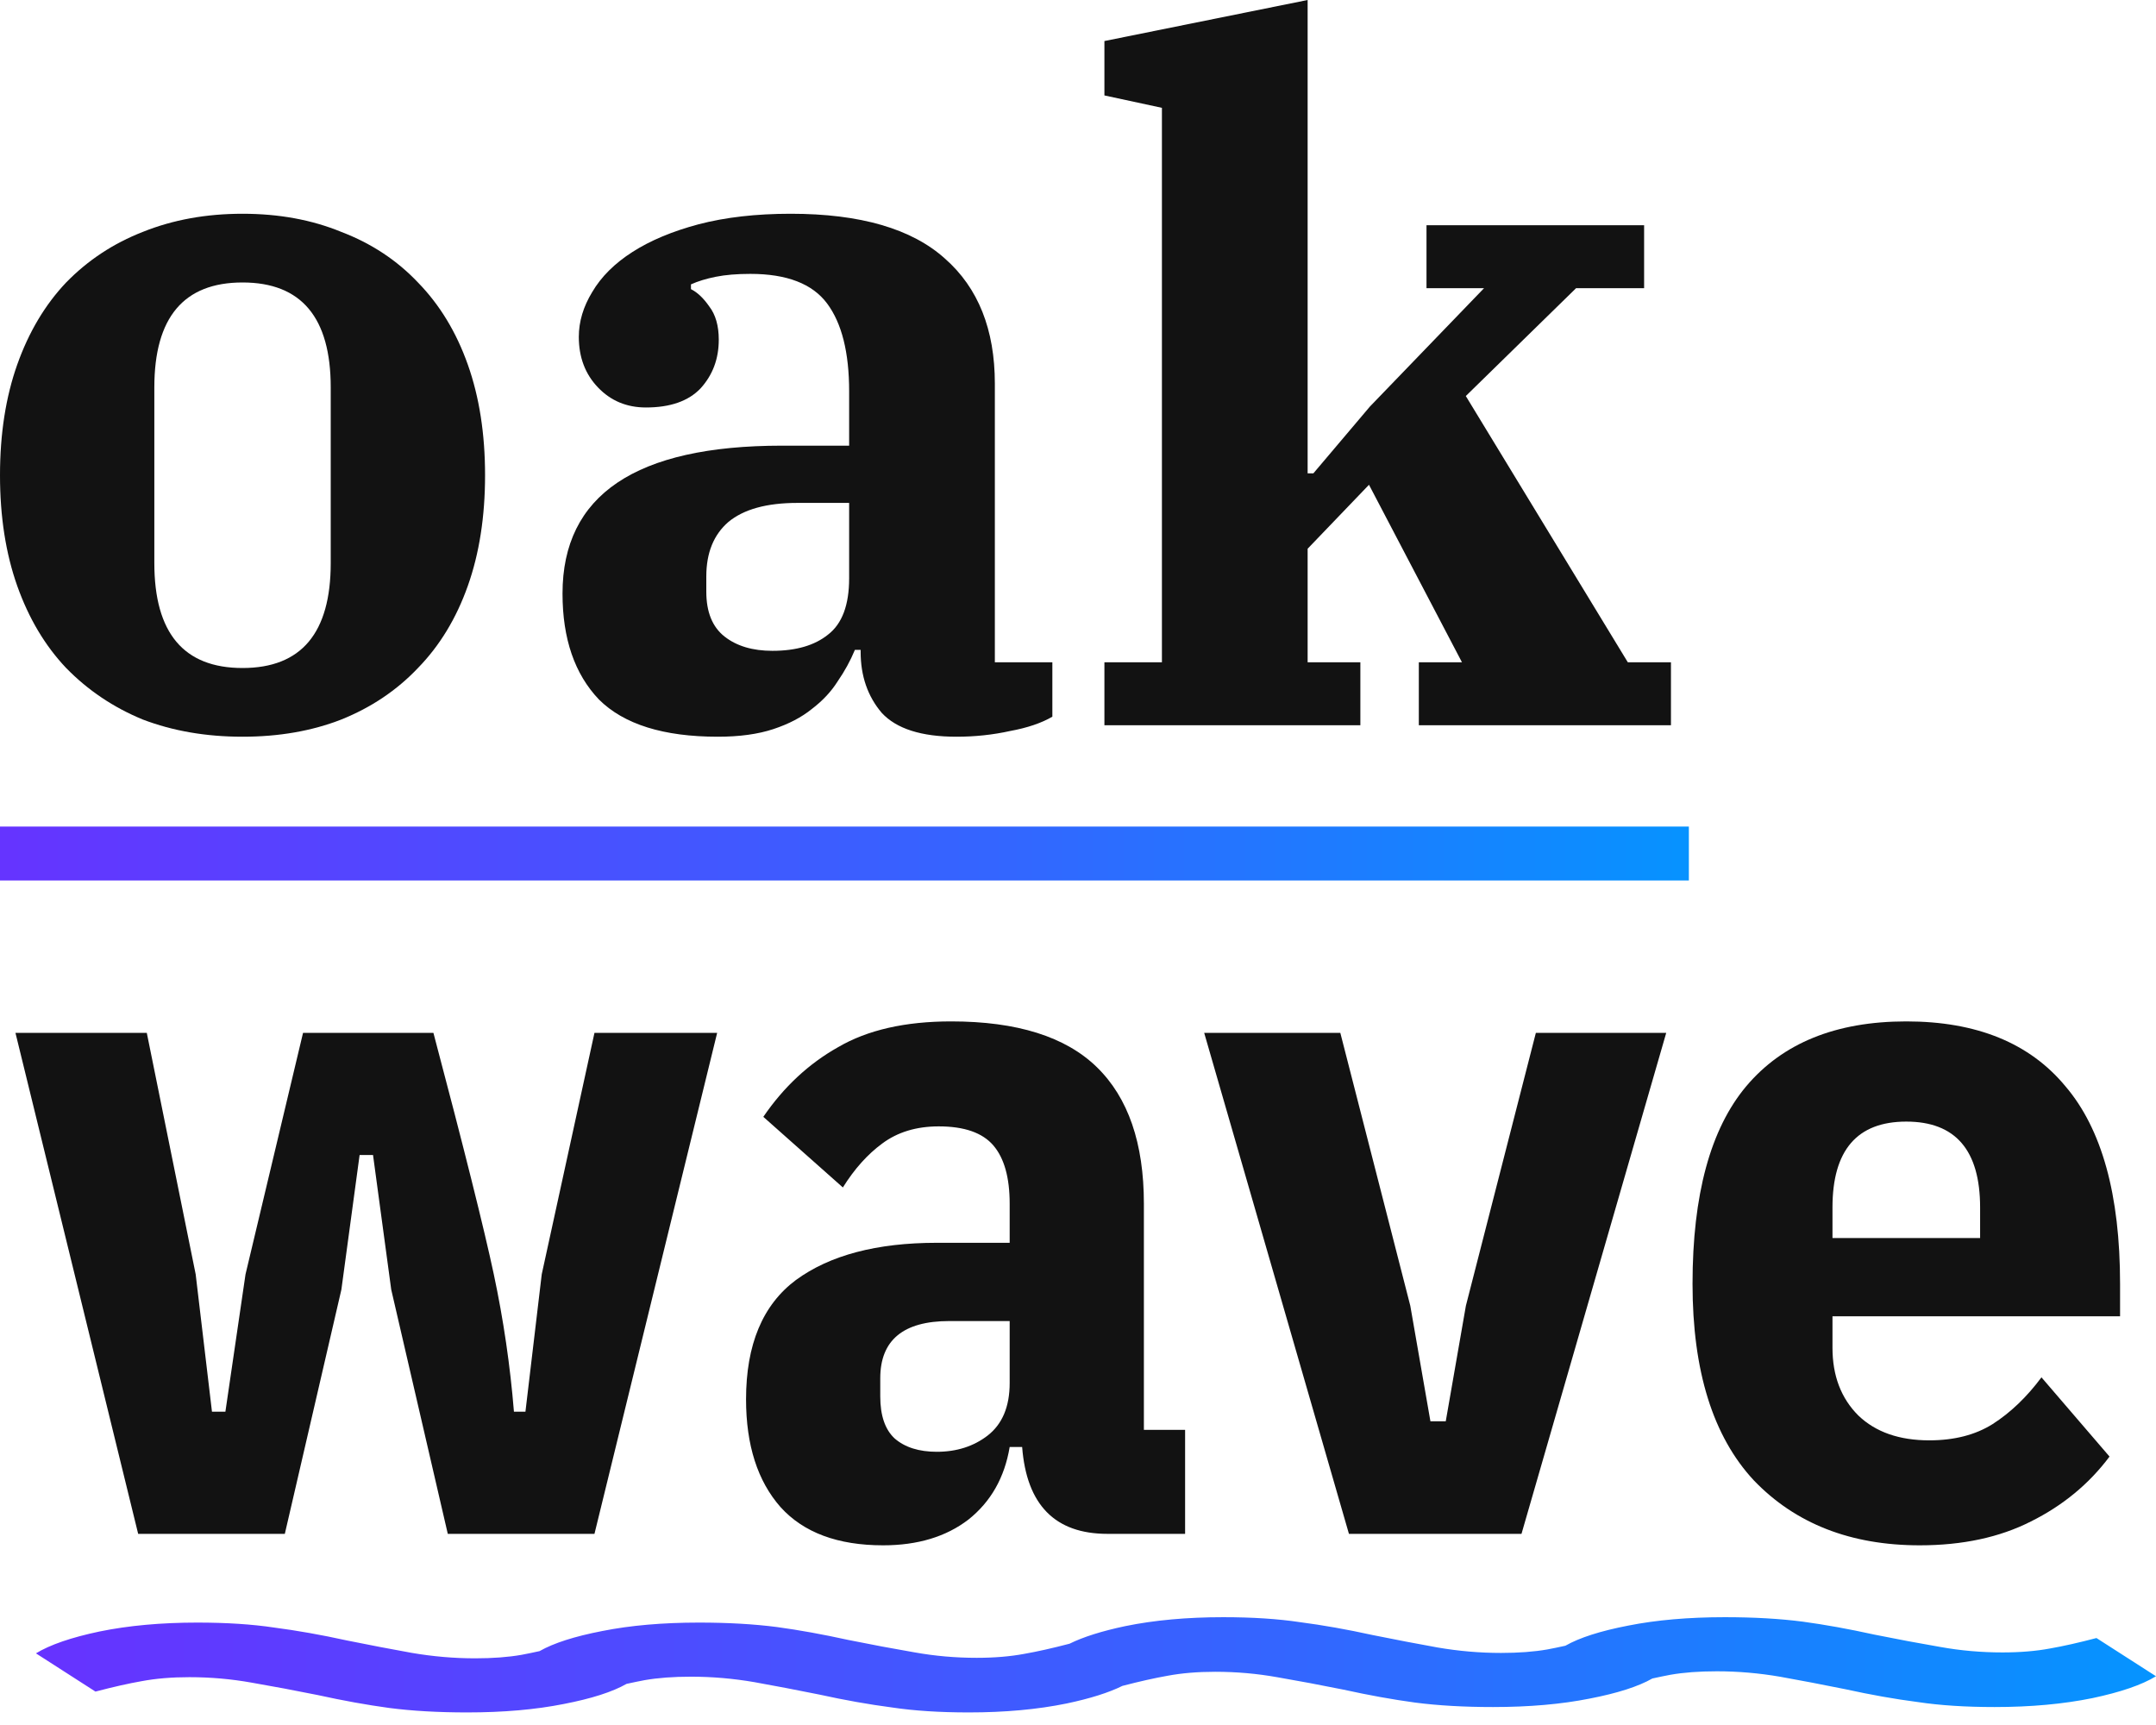
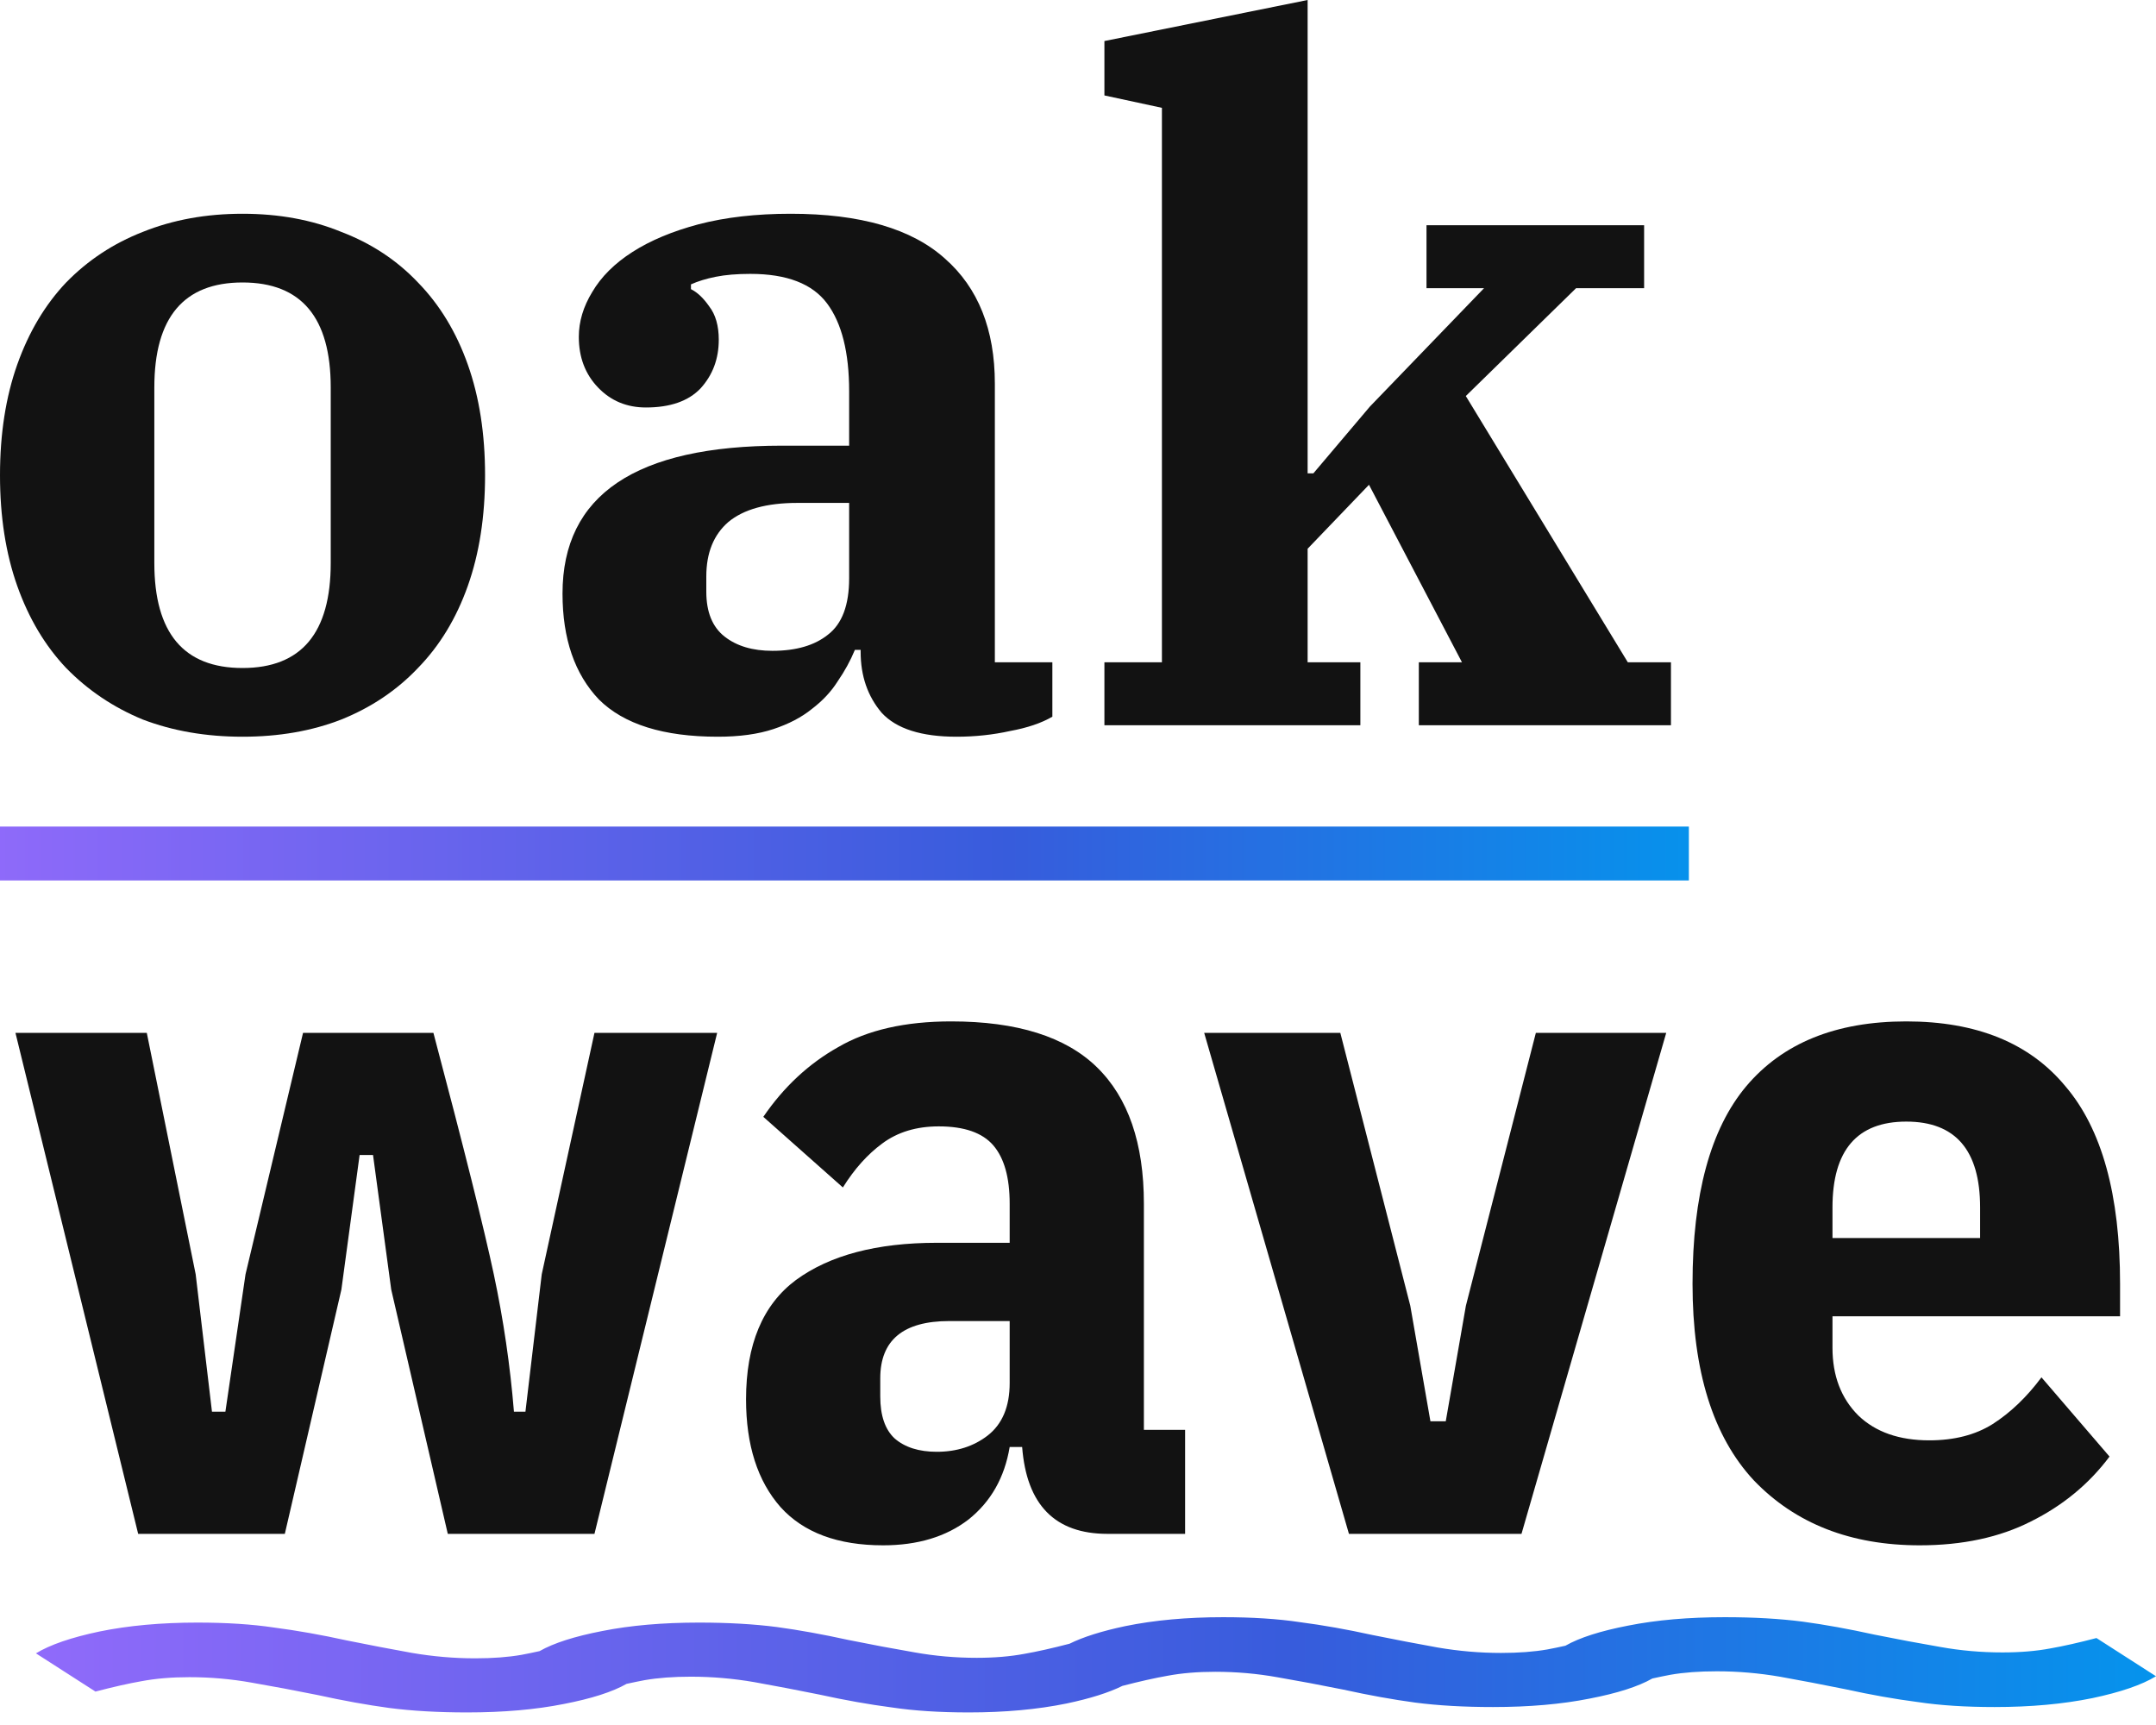
<svg xmlns="http://www.w3.org/2000/svg" width="120px" height="96px" viewBox="0 0 120 96" version="1.1">
  <defs>
    <linearGradient x1="0%" y1="0%" x2="105%" y2="0%" id="linearGradient-1">
-       <stop stop-color="#6633FF" offset="0%" />
-       <stop stop-color="#3366FF" offset="56.771%" />
-       <stop stop-color="#0099FF" offset="100%" />
+       <stop stop-color="#8F6AFA" offset="0%" />
+       <stop stop-color="#375CDC" offset="56.771%" />
+       <stop stop-color="#0099EE" offset="100%" />
    </linearGradient>
    <linearGradient x1="0%" y1="0%" x2="105%" y2="0%" id="linearGradient-2">
-       <stop stop-color="#6633FF" offset="0%" />
-       <stop stop-color="#3366FF" offset="56.771%" />
-       <stop stop-color="#0099FF" offset="100%" />
+       <stop stop-color="#8F6AFA" offset="0%" />
+       <stop stop-color="#375CDC" offset="56.771%" />
+       <stop stop-color="#0099EE" offset="100%" />
    </linearGradient>
  </defs>
  <g id="🧬-Symbols" stroke="none" stroke-width="1" fill="none" fill-rule="evenodd">
    <g id="Brand/Logotype_Vertical/On-Light" transform="translate(-33, -9)">
      <g id="stackedonwhitebg" transform="translate(33, 9)">
        <path d="M13.499,37.176 C16.771,37.176 18.408,35.229 18.408,31.334 L18.408,21.562 C18.408,17.668 16.771,15.72 13.499,15.72 C10.226,15.72 8.59,17.668 8.59,21.562 L8.59,31.334 C8.59,35.229 10.226,37.176 13.499,37.176 Z M13.499,41 C11.471,41 9.622,40.681 7.95,40.044 C6.314,39.371 4.891,38.415 3.682,37.176 C2.508,35.937 1.601,34.414 0.96,32.609 C0.32,30.803 0,28.75 0,26.448 C0,24.147 0.32,22.093 0.96,20.288 C1.601,18.482 2.508,16.959 3.682,15.72 C4.891,14.481 6.314,13.543 7.95,12.905 C9.622,12.233 11.471,11.896 13.499,11.896 C15.526,11.896 17.358,12.233 18.994,12.905 C20.666,13.543 22.089,14.481 23.263,15.72 C24.472,16.959 25.397,18.482 26.037,20.288 C26.678,22.093 26.998,24.147 26.998,26.448 C26.998,28.75 26.678,30.803 26.037,32.609 C25.397,34.414 24.472,35.937 23.263,37.176 C22.089,38.415 20.666,39.371 18.994,40.044 C17.358,40.681 15.526,41 13.499,41 Z" id="Shape" fill="#121212" fill-rule="nonzero" />
        <path d="M39.952,41 C36.929,41 34.723,40.31 33.336,38.929 C31.985,37.513 31.309,35.547 31.309,33.034 C31.309,27.546 35.382,24.802 43.527,24.802 L47.262,24.802 L47.262,21.775 C47.262,19.615 46.853,17.986 46.035,16.889 C45.217,15.791 43.794,15.242 41.766,15.242 C41.019,15.242 40.379,15.295 39.846,15.402 C39.312,15.508 38.85,15.649 38.458,15.826 L38.458,16.092 C38.814,16.269 39.152,16.588 39.472,17.048 C39.828,17.508 40.006,18.128 40.006,18.907 C40.006,19.969 39.668,20.872 38.992,21.615 C38.316,22.323 37.302,22.677 35.951,22.677 C34.883,22.677 33.994,22.306 33.283,21.562 C32.571,20.819 32.216,19.88 32.216,18.747 C32.216,17.898 32.465,17.066 32.963,16.251 C33.461,15.402 34.208,14.658 35.204,14.021 C36.2,13.383 37.427,12.87 38.885,12.481 C40.379,12.091 42.087,11.896 44.007,11.896 C47.884,11.896 50.748,12.728 52.597,14.393 C54.447,16.021 55.372,18.34 55.372,21.35 L55.372,36.858 L58.573,36.858 L58.573,39.885 C57.968,40.239 57.186,40.504 56.226,40.681 C55.265,40.894 54.269,41 53.238,41 C51.281,41 49.894,40.557 49.076,39.672 C48.293,38.752 47.902,37.619 47.902,36.273 L47.902,36.167 L47.582,36.167 C47.333,36.769 47.013,37.353 46.622,37.92 C46.266,38.486 45.786,39 45.181,39.46 C44.612,39.92 43.901,40.292 43.047,40.575 C42.193,40.858 41.162,41 39.952,41 Z M42.993,36.22 C44.31,36.22 45.341,35.919 46.088,35.317 C46.871,34.715 47.262,33.671 47.262,32.184 L47.262,27.988 L44.381,27.988 C42.673,27.988 41.393,28.342 40.539,29.05 C39.721,29.759 39.312,30.768 39.312,32.078 L39.312,32.928 C39.312,34.06 39.65,34.892 40.326,35.424 C41.002,35.955 41.891,36.22 42.993,36.22 Z" id="Shape" fill="#121212" fill-rule="nonzero" />
        <polygon id="Path" fill="#121212" fill-rule="nonzero" points="61.47 36.858 64.671 36.858 64.671 6.001 61.47 5.311 61.47 2.284 72.781 0 72.781 26.342 73.101 26.342 76.249 22.624 82.599 16.039 79.397 16.039 79.397 12.534 91.509 12.534 91.509 16.039 87.721 16.039 81.585 22.04 90.602 36.858 93.003 36.858 93.003 40.363 78.97 40.363 78.97 36.858 81.371 36.858 76.196 26.979 72.781 30.538 72.781 36.858 75.716 36.858 75.716 40.363 61.47 40.363" />
        <g id="Group-3" transform="translate(0.8602, 56.8433)">
          <g id="Group-2" fill="#121212" fill-rule="nonzero">
            <path d="M0,0.637 L7.31,0.637 L10.031,14.074 L10.938,21.721 L11.685,21.721 L12.805,14.074 L16.007,0.637 L23.263,0.637 C24.965,7.062 26.085,11.541 26.624,14.074 C27.162,16.606 27.536,19.156 27.745,21.721 L28.385,21.721 L29.292,14.074 L32.227,0.637 L39.056,0.637 L32.227,28.519 L24.063,28.519 L20.915,14.924 L19.902,7.435 L19.155,7.435 L18.141,14.924 L14.993,28.519 L6.83,28.519 L0,0.637 Z" id="Path" />
            <path d="M60.779,28.519 C57.863,28.519 56.28,26.908 56.031,23.686 L55.337,23.686 C55.053,25.386 54.288,26.731 53.043,27.723 C51.798,28.679 50.215,29.157 48.294,29.157 C45.769,29.157 43.866,28.449 42.585,27.032 C41.305,25.581 40.664,23.58 40.664,21.031 C40.664,17.986 41.589,15.773 43.439,14.393 C45.324,13.012 47.939,12.321 51.282,12.321 L55.337,12.321 L55.337,10.144 C55.337,8.692 55.035,7.612 54.43,6.904 C53.825,6.196 52.812,5.842 51.389,5.842 C50.144,5.842 49.095,6.161 48.241,6.798 C47.423,7.4 46.694,8.214 46.053,9.241 L41.625,5.311 C42.763,3.647 44.15,2.354 45.787,1.434 C47.423,0.478 49.521,0 52.082,0 C55.746,0 58.45,0.85 60.192,2.549 C61.935,4.249 62.807,6.78 62.807,10.144 L62.807,22.73 L65.101,22.73 L65.101,28.519 L60.779,28.519 Z M51.282,23.952 C52.385,23.952 53.327,23.651 54.11,23.049 C54.928,22.412 55.337,21.438 55.337,20.128 L55.337,16.676 L51.976,16.676 C49.415,16.676 48.134,17.738 48.134,19.863 L48.134,20.872 C48.134,21.934 48.401,22.713 48.934,23.209 C49.504,23.704 50.286,23.952 51.282,23.952 Z" id="Shape" />
            <polygon id="Path" points="74.22 28.519 66.163 0.637 73.74 0.637 77.635 15.826 78.755 22.253 79.609 22.253 80.729 15.826 84.624 0.637 91.88 0.637 83.824 28.519" />
            <path d="M105.989,29.157 C102.147,29.157 99.07,27.953 96.758,25.545 C94.482,23.102 93.344,19.456 93.344,14.605 C93.344,9.648 94.34,5.984 96.331,3.611 C98.359,1.204 101.329,0 105.242,0 C109.154,0 112.107,1.204 114.099,3.611 C116.126,5.984 117.14,9.648 117.14,14.605 L117.14,16.411 L101.133,16.411 L101.133,18.163 C101.133,19.721 101.614,20.978 102.574,21.934 C103.534,22.855 104.85,23.315 106.522,23.315 C107.91,23.315 109.083,23.014 110.044,22.412 C111.04,21.775 111.947,20.907 112.765,19.809 L116.553,24.218 C115.415,25.74 113.956,26.944 112.178,27.829 C110.435,28.714 108.372,29.157 105.989,29.157 Z M105.242,5.576 C102.503,5.576 101.133,7.17 101.133,10.356 L101.133,12.056 L109.35,12.056 L109.35,10.356 C109.35,7.17 107.981,5.576 105.242,5.576 Z" id="Shape" />
          </g>
          <path d="M77.898,37.908 C79.174,38.074 80.622,38.157 82.242,38.157 C84.255,38.157 86.047,38 87.617,37.687 C89.16,37.389 90.323,37.016 91.109,36.568 C91.461,36.49 91.796,36.421 92.115,36.361 C92.852,36.232 93.711,36.168 94.692,36.168 C95.871,36.168 97.049,36.269 98.227,36.472 C99.356,36.674 100.559,36.904 101.835,37.162 C103.258,37.475 104.609,37.715 105.886,37.88 C107.112,38.065 108.536,38.157 110.156,38.157 C112.168,38.157 113.985,37.991 115.605,37.66 C117.176,37.328 118.354,36.923 119.14,36.444 L115.826,34.317 C114.844,34.575 113.985,34.768 113.249,34.897 C112.463,35.044 111.58,35.118 110.598,35.118 C109.419,35.118 108.266,35.017 107.137,34.814 C105.959,34.612 104.731,34.381 103.455,34.124 C102.032,33.81 100.706,33.571 99.478,33.405 C98.202,33.24 96.754,33.157 95.134,33.157 C93.122,33.157 91.33,33.313 89.759,33.626 C88.217,33.924 87.053,34.297 86.267,34.745 C85.916,34.823 85.58,34.892 85.261,34.952 C84.524,35.081 83.665,35.146 82.684,35.146 C81.506,35.146 80.327,35.044 79.149,34.842 C78.02,34.639 76.817,34.409 75.541,34.151 C74.118,33.838 72.768,33.599 71.491,33.433 C70.264,33.249 68.84,33.157 67.22,33.157 C65.208,33.157 63.391,33.322 61.771,33.654 C60.466,33.929 59.432,34.256 58.668,34.633 C57.711,34.883 56.873,35.071 56.153,35.197 C55.367,35.344 54.483,35.418 53.502,35.418 C52.323,35.418 51.17,35.317 50.04,35.114 C48.863,34.912 47.635,34.681 46.359,34.424 C44.934,34.111 43.609,33.871 42.382,33.705 C41.106,33.54 39.657,33.457 38.038,33.457 C36.024,33.457 34.233,33.613 32.662,33.926 C31.12,34.224 29.957,34.597 29.171,35.045 C28.819,35.123 28.484,35.192 28.165,35.252 C27.428,35.381 26.569,35.446 25.588,35.446 C24.409,35.446 23.231,35.344 22.053,35.142 C20.923,34.939 19.721,34.709 18.444,34.451 C17.021,34.138 15.67,33.899 14.394,33.733 C13.168,33.549 11.743,33.457 10.123,33.457 C8.111,33.457 6.295,33.622 4.675,33.954 C3.103,34.285 1.925,34.691 1.14,35.169 L4.453,37.297 C5.435,37.039 6.295,36.845 7.03,36.716 C7.816,36.569 8.7,36.495 9.681,36.495 C10.86,36.495 12.013,36.597 13.143,36.799 C14.321,37.002 15.548,37.232 16.824,37.49 C18.248,37.803 19.574,38.042 20.801,38.208 C22.078,38.374 23.526,38.457 25.146,38.457 C27.158,38.457 28.95,38.3 30.521,37.987 C32.063,37.689 33.226,37.316 34.012,36.868 C34.364,36.79 34.699,36.721 35.018,36.661 C35.755,36.532 36.614,36.468 37.596,36.468 C38.774,36.468 39.952,36.569 41.13,36.772 C42.26,36.974 43.462,37.204 44.739,37.462 C46.162,37.775 47.512,38.015 48.789,38.181 C50.016,38.365 51.44,38.457 53.06,38.457 C55.072,38.457 56.889,38.291 58.509,37.959 C59.814,37.684 60.848,37.358 61.612,36.98 C62.568,36.731 63.407,36.543 64.127,36.416 C64.913,36.269 65.797,36.195 66.778,36.195 C67.957,36.195 69.11,36.297 70.239,36.499 C71.417,36.702 72.645,36.932 73.921,37.19 C75.345,37.503 76.67,37.742 77.898,37.908 Z" id="Path" fill="url(#linearGradient-1)" />
        </g>
        <polygon id="Shape" fill="url(#linearGradient-2)" points="0 46 0 49 94 49 94 46" />
      </g>
    </g>
  </g>
</svg>
